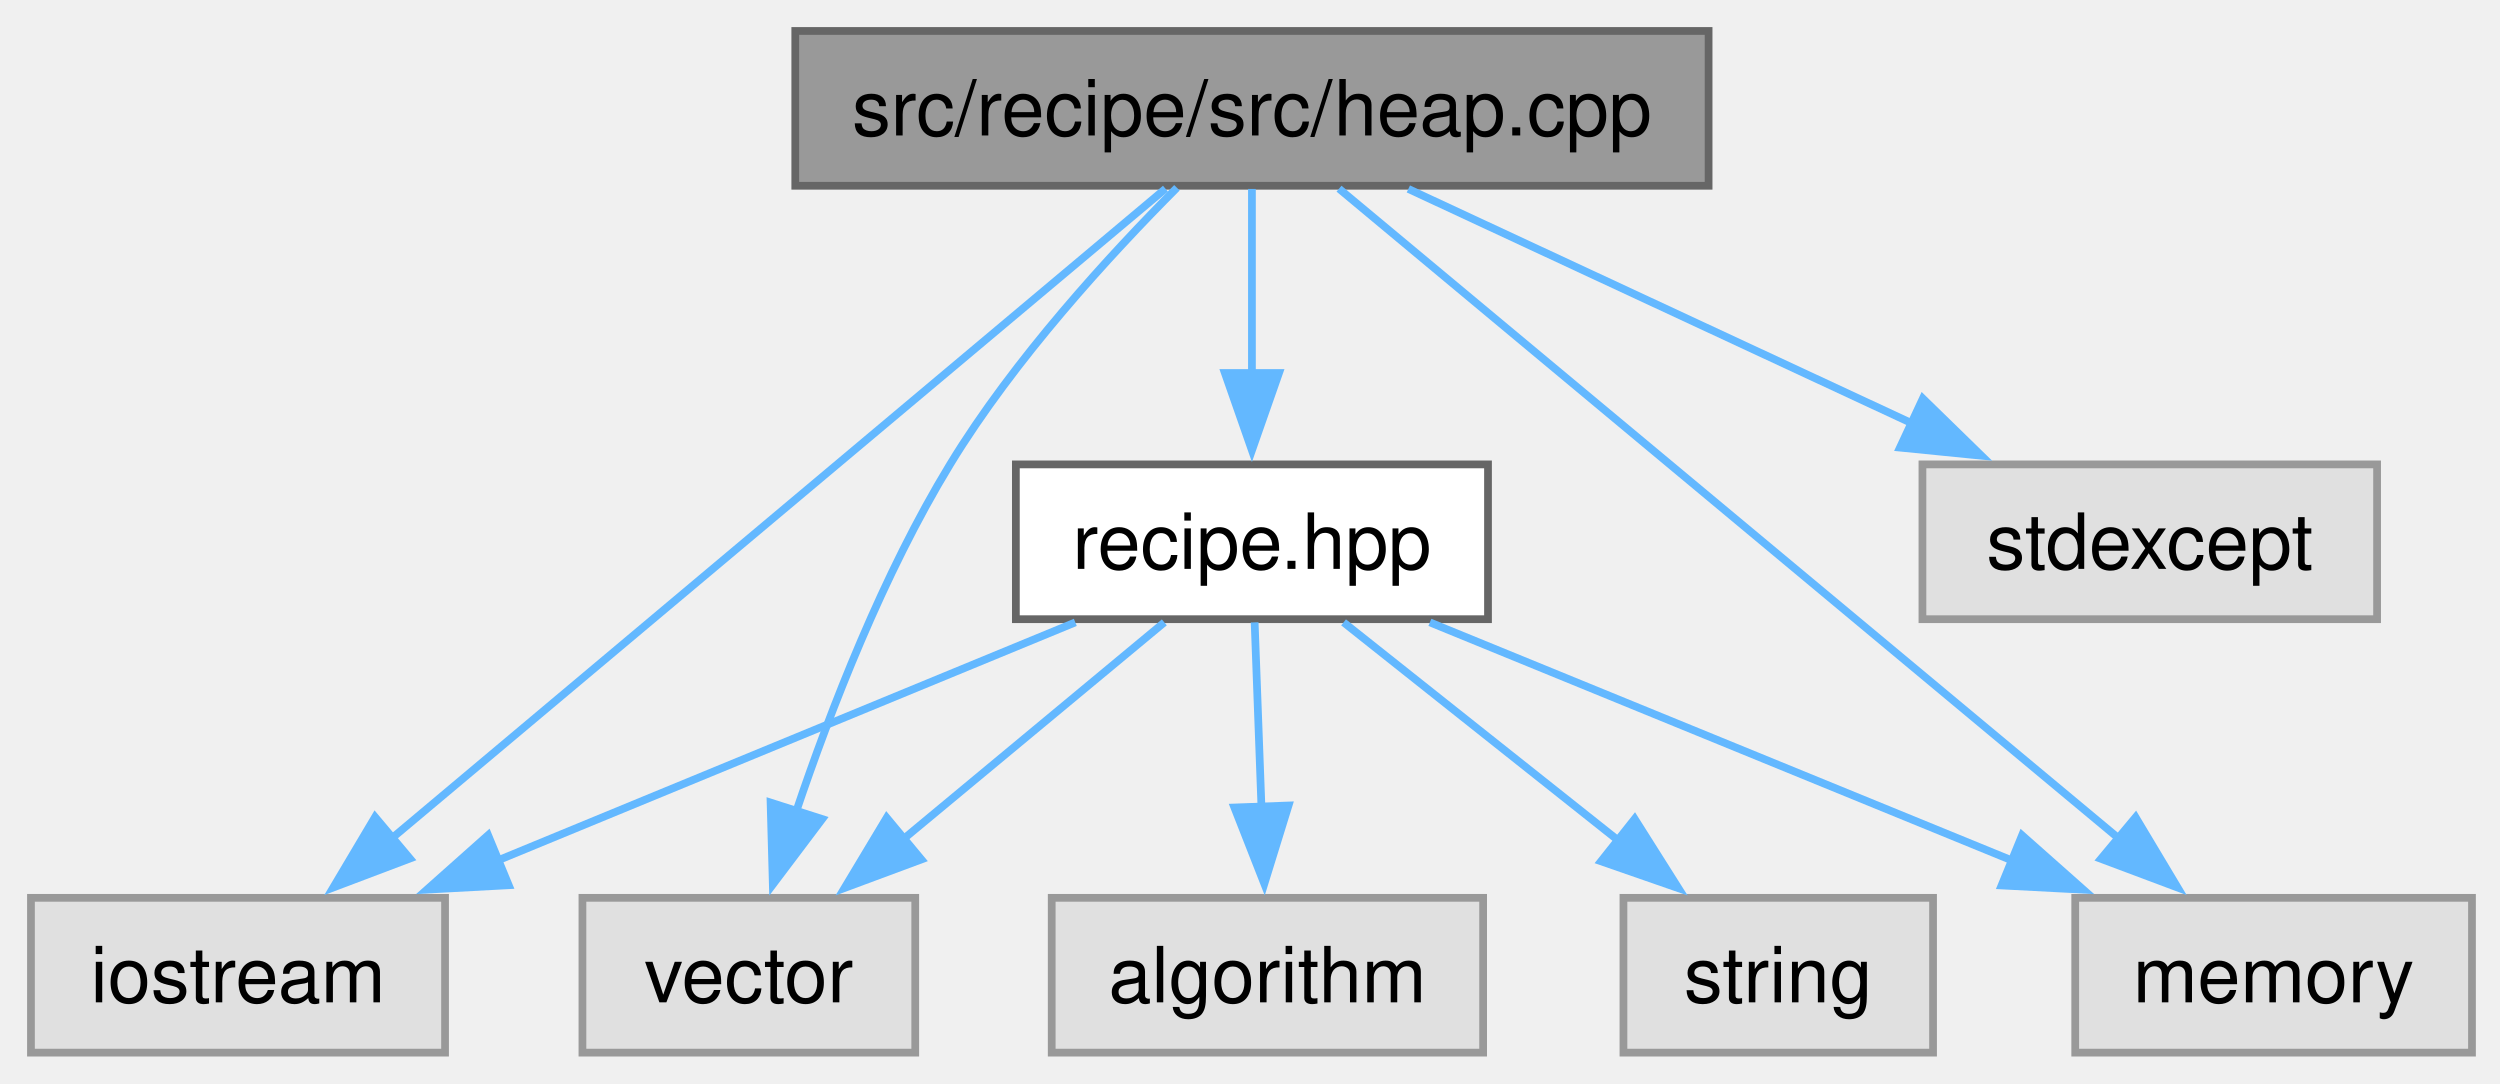
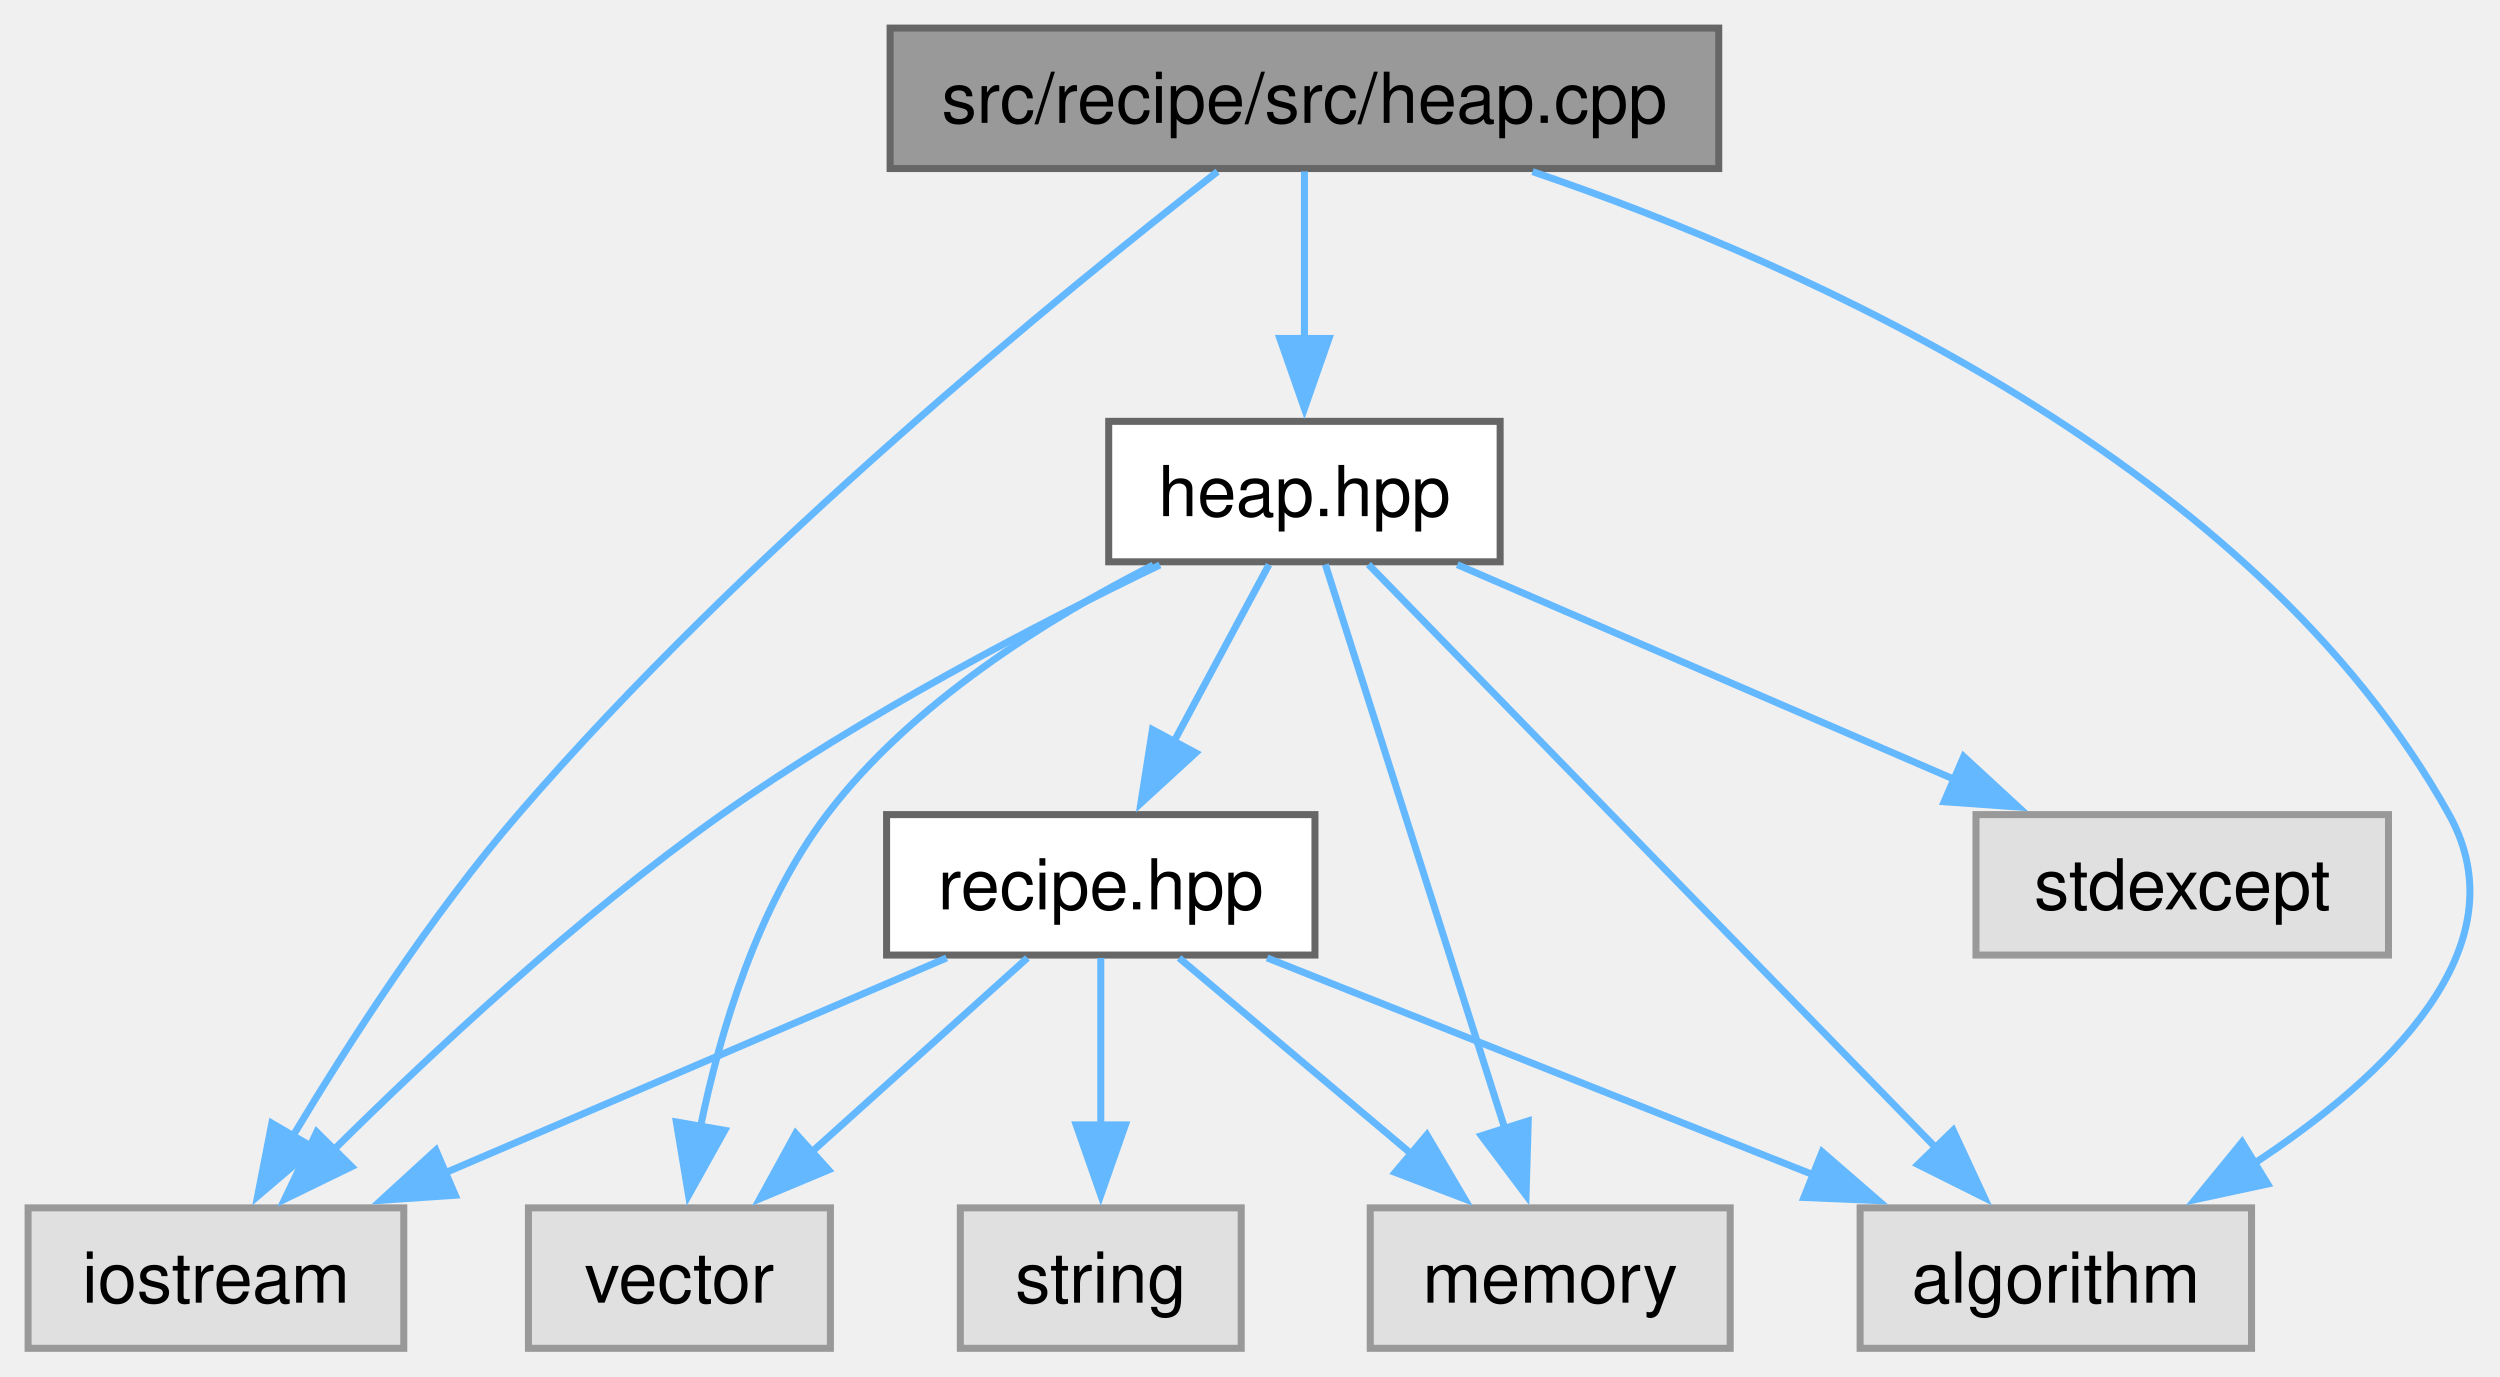
- <svg xmlns="http://www.w3.org/2000/svg" xmlns:xlink="http://www.w3.org/1999/xlink" width="323pt" height="140pt" viewBox="0.00 0.00 323.00 140.00">
-   <g id="graph0" class="graph" transform="scale(1 1) rotate(0) translate(4 136)">
+ <svg xmlns="http://www.w3.org/2000/svg" xmlns:xlink="http://www.w3.org/1999/xlink" width="356pt" height="196pt" viewBox="0.00 0.00 356.00 196.00">
+   <g id="graph0" class="graph" transform="scale(1 1) rotate(0) translate(4 192)">
    <g id="Node000001" class="node">
      <g id="a_Node000001">
        <a xlink:title="Min-Heap implementation used for sorting recipes by calorie values (C++ version).">
-           <polygon fill="#999999" stroke="#666666" points="216.75,-132 98.75,-132 98.75,-112 216.75,-112 216.75,-132" />
-           <text xml:space="preserve" text-anchor="middle" x="157.75" y="-118.5" font-family="Helvetica,sans-Serif" font-size="10.00">src/recipe/src/heap.cpp</text>
+           <polygon fill="#999999" stroke="#666666" points="240.75,-188 122.75,-188 122.75,-168 240.75,-168 240.75,-188" />
+           <text xml:space="preserve" text-anchor="middle" x="181.75" y="-174.5" font-family="Helvetica,sans-Serif" font-size="10.00">src/recipe/src/heap.cpp</text>
        </a>
      </g>
    </g>
    <g id="Node000002" class="node">
      <g id="a_Node000002">
+         <a xlink:href="heap_8hpp.html" target="_top" xlink:title="Min-Heap class for sorting recipes by calorie values (C++ version).">
+           <polygon fill="white" stroke="#666666" points="209.62,-132 153.88,-132 153.88,-112 209.62,-112 209.62,-132" />
+           <text xml:space="preserve" text-anchor="middle" x="181.75" y="-118.5" font-family="Helvetica,sans-Serif" font-size="10.00">heap.hpp</text>
+         </a>
+       </g>
+     </g>
+     <g id="edge1_Node000001_Node000002" class="edge">
+       <g id="a_edge1_Node000001_Node000002">
+         <a xlink:title=" ">
+           <path fill="none" stroke="#63b8ff" d="M181.75,-167.59C181.75,-161.01 181.75,-151.96 181.75,-143.73" />
+           <polygon fill="#63b8ff" stroke="#63b8ff" points="185.25,-143.81 181.75,-133.81 178.25,-143.81 185.25,-143.81" />
+         </a>
+       </g>
+     </g>
+     <g id="Node000003" class="node">
+       <g id="a_Node000003">
        <a xlink:title=" ">
          <polygon fill="#e0e0e0" stroke="#999999" points="53.5,-20 0,-20 0,0 53.5,0 53.5,-20" />
          <text xml:space="preserve" text-anchor="middle" x="26.75" y="-6.5" font-family="Helvetica,sans-Serif" font-size="10.00">iostream</text>
        </a>
      </g>
    </g>
-     <g id="edge1_Node000001_Node000002" class="edge">
-       <g id="a_edge1_Node000001_Node000002">
+     <g id="edge13_Node000001_Node000003" class="edge">
+       <g id="a_edge13_Node000001_Node000003">
        <a xlink:title=" ">
-           <path fill="none" stroke="#63b8ff" d="M146.58,-111.62C124.35,-92.95 74.29,-50.92 46.42,-27.52" />
-           <polygon fill="#63b8ff" stroke="#63b8ff" points="48.96,-25.08 39.05,-21.33 44.46,-30.44 48.96,-25.08" />
+           <path fill="none" stroke="#63b8ff" d="M169.38,-167.57C147.7,-150.68 102.03,-113.51 69.75,-76 57.35,-61.6 45.61,-43.43 37.55,-29.97" />
+           <polygon fill="#63b8ff" stroke="#63b8ff" points="40.75,-28.52 32.68,-21.65 34.71,-32.05 40.75,-28.52" />
        </a>
      </g>
    </g>
-     <g id="Node000003" class="node">
-       <g id="a_Node000003">
+     <g id="Node000007" class="node">
+       <g id="a_Node000007">
+         <a xlink:title=" ">
+           <polygon fill="#e0e0e0" stroke="#999999" points="316.62,-20 260.88,-20 260.88,0 316.62,0 316.62,-20" />
+           <text xml:space="preserve" text-anchor="middle" x="288.75" y="-6.5" font-family="Helvetica,sans-Serif" font-size="10.00">algorithm</text>
+         </a>
+       </g>
+     </g>
+     <g id="edge14_Node000001_Node000007" class="edge">
+       <g id="a_edge14_Node000001_Node000007">
+         <a xlink:title=" ">
+           <path fill="none" stroke="#63b8ff" d="M214.23,-167.56C253.26,-154.26 316.98,-125.88 344.75,-76 355.3,-57.05 335.73,-38.63 316.89,-26.26" />
+           <polygon fill="#63b8ff" stroke="#63b8ff" points="318.92,-23.4 308.56,-21.17 315.27,-29.37 318.92,-23.4" />
+         </a>
+       </g>
+     </g>
+     <g id="edge2_Node000002_Node000003" class="edge">
+       <g id="a_edge2_Node000002_Node000003">
+         <a xlink:title=" ">
+           <path fill="none" stroke="#63b8ff" d="M161.17,-111.55C143.87,-103.21 118.82,-90.2 98.75,-76 78.26,-61.51 57.22,-41.85 43.22,-27.96" />
+           <polygon fill="#63b8ff" stroke="#63b8ff" points="46.07,-25.87 36.54,-21.23 41.1,-30.8 46.07,-25.87" />
+         </a>
+       </g>
+     </g>
+     <g id="Node000004" class="node">
+       <g id="a_Node000004">
        <a xlink:title=" ">
          <polygon fill="#e0e0e0" stroke="#999999" points="114.25,-20 71.25,-20 71.25,0 114.25,0 114.25,-20" />
          <text xml:space="preserve" text-anchor="middle" x="92.75" y="-6.5" font-family="Helvetica,sans-Serif" font-size="10.00">vector</text>
        </a>
      </g>
    </g>
-     <g id="edge2_Node000001_Node000003" class="edge">
-       <g id="a_edge2_Node000001_Node000003">
+     <g id="edge3_Node000002_Node000004" class="edge">
+       <g id="a_edge3_Node000002_Node000004">
        <a xlink:title=" ">
-           <path fill="none" stroke="#63b8ff" d="M148.06,-111.74C139.47,-103.12 127.03,-89.6 118.75,-76 110.13,-61.86 103.32,-44.35 98.84,-31.07" />
-           <polygon fill="#63b8ff" stroke="#63b8ff" points="102.23,-30.18 95.85,-21.72 95.56,-32.31 102.23,-30.18" />
-         </a>
-       </g>
-     </g>
-     <g id="Node000004" class="node">
-       <g id="a_Node000004">
-         <a xlink:title=" ">
-           <polygon fill="#e0e0e0" stroke="#999999" points="315.38,-20 264.12,-20 264.12,0 315.38,0 315.38,-20" />
-           <text xml:space="preserve" text-anchor="middle" x="289.75" y="-6.5" font-family="Helvetica,sans-Serif" font-size="10.00">memory</text>
-         </a>
-       </g>
-     </g>
-     <g id="edge3_Node000001_Node000004" class="edge">
-       <g id="a_edge3_Node000001_Node000004">
-         <a xlink:title=" ">
-           <path fill="none" stroke="#63b8ff" d="M169,-111.62C191.41,-92.95 241.85,-50.92 269.93,-27.52" />
-           <polygon fill="#63b8ff" stroke="#63b8ff" points="271.92,-30.41 277.36,-21.32 267.44,-25.04 271.92,-30.41" />
+           <path fill="none" stroke="#63b8ff" d="M160.22,-111.54C145.22,-103.93 125.82,-91.9 113.75,-76 103.87,-62.98 98.54,-45.14 95.73,-31.45" />
+           <polygon fill="#63b8ff" stroke="#63b8ff" points="99.21,-31.04 94.05,-21.78 92.31,-32.23 99.21,-31.04" />
        </a>
      </g>
    </g>
    <g id="Node000005" class="node">
      <g id="a_Node000005">
        <a xlink:title=" ">
-           <polygon fill="#e0e0e0" stroke="#999999" points="303.12,-76 244.38,-76 244.38,-56 303.12,-56 303.12,-76" />
-           <text xml:space="preserve" text-anchor="middle" x="273.75" y="-62.5" font-family="Helvetica,sans-Serif" font-size="10.00">stdexcept</text>
+           <polygon fill="#e0e0e0" stroke="#999999" points="242.38,-20 191.12,-20 191.12,0 242.38,0 242.38,-20" />
+           <text xml:space="preserve" text-anchor="middle" x="216.75" y="-6.5" font-family="Helvetica,sans-Serif" font-size="10.00">memory</text>
        </a>
      </g>
    </g>
-     <g id="edge4_Node000001_Node000005" class="edge">
-       <g id="a_edge4_Node000001_Node000005">
+     <g id="edge4_Node000002_Node000005" class="edge">
+       <g id="a_edge4_Node000002_Node000005">
        <a xlink:title=" ">
-           <path fill="none" stroke="#63b8ff" d="M177.96,-111.59C195.98,-103.21 222.62,-90.8 243.23,-81.21" />
-           <polygon fill="#63b8ff" stroke="#63b8ff" points="244.43,-84.51 252.01,-77.12 241.47,-78.17 244.43,-84.51" />
+           <path fill="none" stroke="#63b8ff" d="M184.73,-111.62C190.37,-93.92 202.67,-55.24 210.28,-31.32" />
+           <polygon fill="#63b8ff" stroke="#63b8ff" points="213.62,-32.39 213.31,-21.8 206.95,-30.27 213.62,-32.39" />
        </a>
      </g>
    </g>
    <g id="Node000006" class="node">
      <g id="a_Node000006">
-         <a xlink:href="recipe_8hpp.html" target="_top" xlink:title="Represents a Recipe entity in the Recipe &amp; Nutrition Tracker (C++ version).">
-           <polygon fill="white" stroke="#666666" points="188.25,-76 127.25,-76 127.25,-56 188.25,-56 188.25,-76" />
-           <text xml:space="preserve" text-anchor="middle" x="157.75" y="-62.5" font-family="Helvetica,sans-Serif" font-size="10.00">recipe.hpp</text>
+         <a xlink:title=" ">
+           <polygon fill="#e0e0e0" stroke="#999999" points="336.12,-76 277.38,-76 277.38,-56 336.12,-56 336.12,-76" />
+           <text xml:space="preserve" text-anchor="middle" x="306.75" y="-62.5" font-family="Helvetica,sans-Serif" font-size="10.00">stdexcept</text>
        </a>
      </g>
    </g>
-     <g id="edge5_Node000001_Node000006" class="edge">
-       <g id="a_edge5_Node000001_Node000006">
+     <g id="edge5_Node000002_Node000006" class="edge">
+       <g id="a_edge5_Node000002_Node000006">
        <a xlink:title=" ">
-           <path fill="none" stroke="#63b8ff" d="M157.75,-111.59C157.75,-105.01 157.75,-95.96 157.75,-87.73" />
-           <polygon fill="#63b8ff" stroke="#63b8ff" points="161.25,-87.81 157.75,-77.81 154.25,-87.81 161.25,-87.81" />
+           <path fill="none" stroke="#63b8ff" d="M203.52,-111.59C223.12,-103.13 252.18,-90.58 274.47,-80.94" />
+           <polygon fill="#63b8ff" stroke="#63b8ff" points="275.63,-84.26 283.42,-77.08 272.85,-77.83 275.63,-84.26" />
        </a>
      </g>
    </g>
-     <g id="edge6_Node000006_Node000002" class="edge">
-       <g id="a_edge6_Node000006_Node000002">
+     <g id="edge6_Node000002_Node000007" class="edge">
+       <g id="a_edge6_Node000002_Node000007">
        <a xlink:title=" ">
-           <path fill="none" stroke="#63b8ff" d="M134.93,-55.59C114.3,-47.09 83.67,-34.46 60.26,-24.81" />
-           <polygon fill="#63b8ff" stroke="#63b8ff" points="61.73,-21.63 51.15,-21.06 59.06,-28.1 61.73,-21.63" />
-         </a>
-       </g>
-     </g>
-     <g id="edge8_Node000006_Node000003" class="edge">
-       <g id="a_edge8_Node000006_Node000003">
-         <a xlink:title=" ">
-           <path fill="none" stroke="#63b8ff" d="M146.43,-55.59C137.11,-47.85 123.67,-36.69 112.57,-27.47" />
-           <polygon fill="#63b8ff" stroke="#63b8ff" points="115.04,-24.96 105.11,-21.27 110.56,-30.35 115.04,-24.96" />
-         </a>
-       </g>
-     </g>
-     <g id="edge9_Node000006_Node000004" class="edge">
-       <g id="a_edge9_Node000006_Node000004">
-         <a xlink:title=" ">
-           <path fill="none" stroke="#63b8ff" d="M180.74,-55.59C201.53,-47.09 232.4,-34.46 255.99,-24.81" />
-           <polygon fill="#63b8ff" stroke="#63b8ff" points="257.25,-28.08 265.18,-21.05 254.6,-21.6 257.25,-28.08" />
-         </a>
-       </g>
-     </g>
-     <g id="Node000007" class="node">
-       <g id="a_Node000007">
-         <a xlink:title=" ">
-           <polygon fill="#e0e0e0" stroke="#999999" points="245.75,-20 205.75,-20 205.75,0 245.75,0 245.75,-20" />
-           <text xml:space="preserve" text-anchor="middle" x="225.75" y="-6.5" font-family="Helvetica,sans-Serif" font-size="10.00">string</text>
-         </a>
-       </g>
-     </g>
-     <g id="edge7_Node000006_Node000007" class="edge">
-       <g id="a_edge7_Node000006_Node000007">
-         <a xlink:title=" ">
-           <path fill="none" stroke="#63b8ff" d="M169.59,-55.59C179.44,-47.77 193.68,-36.46 205.36,-27.19" />
-           <polygon fill="#63b8ff" stroke="#63b8ff" points="207.2,-30.2 212.86,-21.24 202.85,-24.72 207.2,-30.2" />
+           <path fill="none" stroke="#63b8ff" d="M190.87,-111.62C208.8,-93.19 248.86,-52.01 271.78,-28.44" />
+           <polygon fill="#63b8ff" stroke="#63b8ff" points="274.13,-31.05 278.59,-21.44 269.11,-26.17 274.13,-31.05" />
        </a>
      </g>
    </g>
    <g id="Node000008" class="node">
      <g id="a_Node000008">
-         <a xlink:title=" ">
-           <polygon fill="#e0e0e0" stroke="#999999" points="187.62,-20 131.88,-20 131.88,0 187.62,0 187.62,-20" />
-           <text xml:space="preserve" text-anchor="middle" x="159.75" y="-6.5" font-family="Helvetica,sans-Serif" font-size="10.00">algorithm</text>
+         <a xlink:href="recipe_8hpp.html" target="_top" xlink:title="Represents a Recipe entity in the Recipe &amp; Nutrition Tracker (C++ version).">
+           <polygon fill="white" stroke="#666666" points="183.25,-76 122.25,-76 122.25,-56 183.25,-56 183.25,-76" />
+           <text xml:space="preserve" text-anchor="middle" x="152.75" y="-62.5" font-family="Helvetica,sans-Serif" font-size="10.00">recipe.hpp</text>
        </a>
      </g>
    </g>
-     <g id="edge10_Node000006_Node000008" class="edge">
-       <g id="a_edge10_Node000006_Node000008">
+     <g id="edge7_Node000002_Node000008" class="edge">
+       <g id="a_edge7_Node000002_Node000008">
        <a xlink:title=" ">
-           <path fill="none" stroke="#63b8ff" d="M158.1,-55.59C158.34,-49.01 158.68,-39.96 158.98,-31.73" />
-           <polygon fill="#63b8ff" stroke="#63b8ff" points="162.48,-31.93 159.35,-21.81 155.48,-31.67 162.48,-31.93" />
+           <path fill="none" stroke="#63b8ff" d="M176.7,-111.59C172.96,-104.63 167.73,-94.89 163.11,-86.29" />
+           <polygon fill="#63b8ff" stroke="#63b8ff" points="166.27,-84.79 158.46,-77.63 160.11,-88.1 166.27,-84.79" />
+         </a>
+       </g>
+     </g>
+     <g id="edge8_Node000008_Node000003" class="edge">
+       <g id="a_edge8_Node000008_Node000003">
+         <a xlink:title=" ">
+           <path fill="none" stroke="#63b8ff" d="M130.8,-55.59C111.05,-47.13 81.76,-34.58 59.28,-24.94" />
+           <polygon fill="#63b8ff" stroke="#63b8ff" points="60.83,-21.8 50.26,-21.08 58.07,-28.23 60.83,-21.8" />
+         </a>
+       </g>
+     </g>
+     <g id="edge10_Node000008_Node000004" class="edge">
+       <g id="a_edge10_Node000008_Node000004">
+         <a xlink:title=" ">
+           <path fill="none" stroke="#63b8ff" d="M142.3,-55.59C133.78,-47.93 121.54,-36.91 111.36,-27.75" />
+           <polygon fill="#63b8ff" stroke="#63b8ff" points="113.98,-25.4 104.21,-21.31 109.3,-30.6 113.98,-25.4" />
+         </a>
+       </g>
+     </g>
+     <g id="edge11_Node000008_Node000005" class="edge">
+       <g id="a_edge11_Node000008_Node000005">
+         <a xlink:title=" ">
+           <path fill="none" stroke="#63b8ff" d="M163.9,-55.59C173.08,-47.85 186.3,-36.69 197.23,-27.47" />
+           <polygon fill="#63b8ff" stroke="#63b8ff" points="199.19,-30.4 204.57,-21.27 194.67,-25.05 199.19,-30.4" />
+         </a>
+       </g>
+     </g>
+     <g id="edge12_Node000008_Node000007" class="edge">
+       <g id="a_edge12_Node000008_Node000007">
+         <a xlink:title=" ">
+           <path fill="none" stroke="#63b8ff" d="M176.44,-55.59C197.95,-47.05 229.95,-34.35 254.29,-24.68" />
+           <polygon fill="#63b8ff" stroke="#63b8ff" points="255.47,-27.98 263.47,-21.04 252.88,-21.48 255.47,-27.98" />
+         </a>
+       </g>
+     </g>
+     <g id="Node000009" class="node">
+       <g id="a_Node000009">
+         <a xlink:title=" ">
+           <polygon fill="#e0e0e0" stroke="#999999" points="172.75,-20 132.75,-20 132.75,0 172.75,0 172.75,-20" />
+           <text xml:space="preserve" text-anchor="middle" x="152.75" y="-6.5" font-family="Helvetica,sans-Serif" font-size="10.00">string</text>
+         </a>
+       </g>
+     </g>
+     <g id="edge9_Node000008_Node000009" class="edge">
+       <g id="a_edge9_Node000008_Node000009">
+         <a xlink:title=" ">
+           <path fill="none" stroke="#63b8ff" d="M152.75,-55.59C152.75,-49.01 152.75,-39.96 152.75,-31.73" />
+           <polygon fill="#63b8ff" stroke="#63b8ff" points="156.25,-31.81 152.75,-21.81 149.25,-31.81 156.25,-31.81" />
        </a>
      </g>
    </g>
  </g>
</svg>
